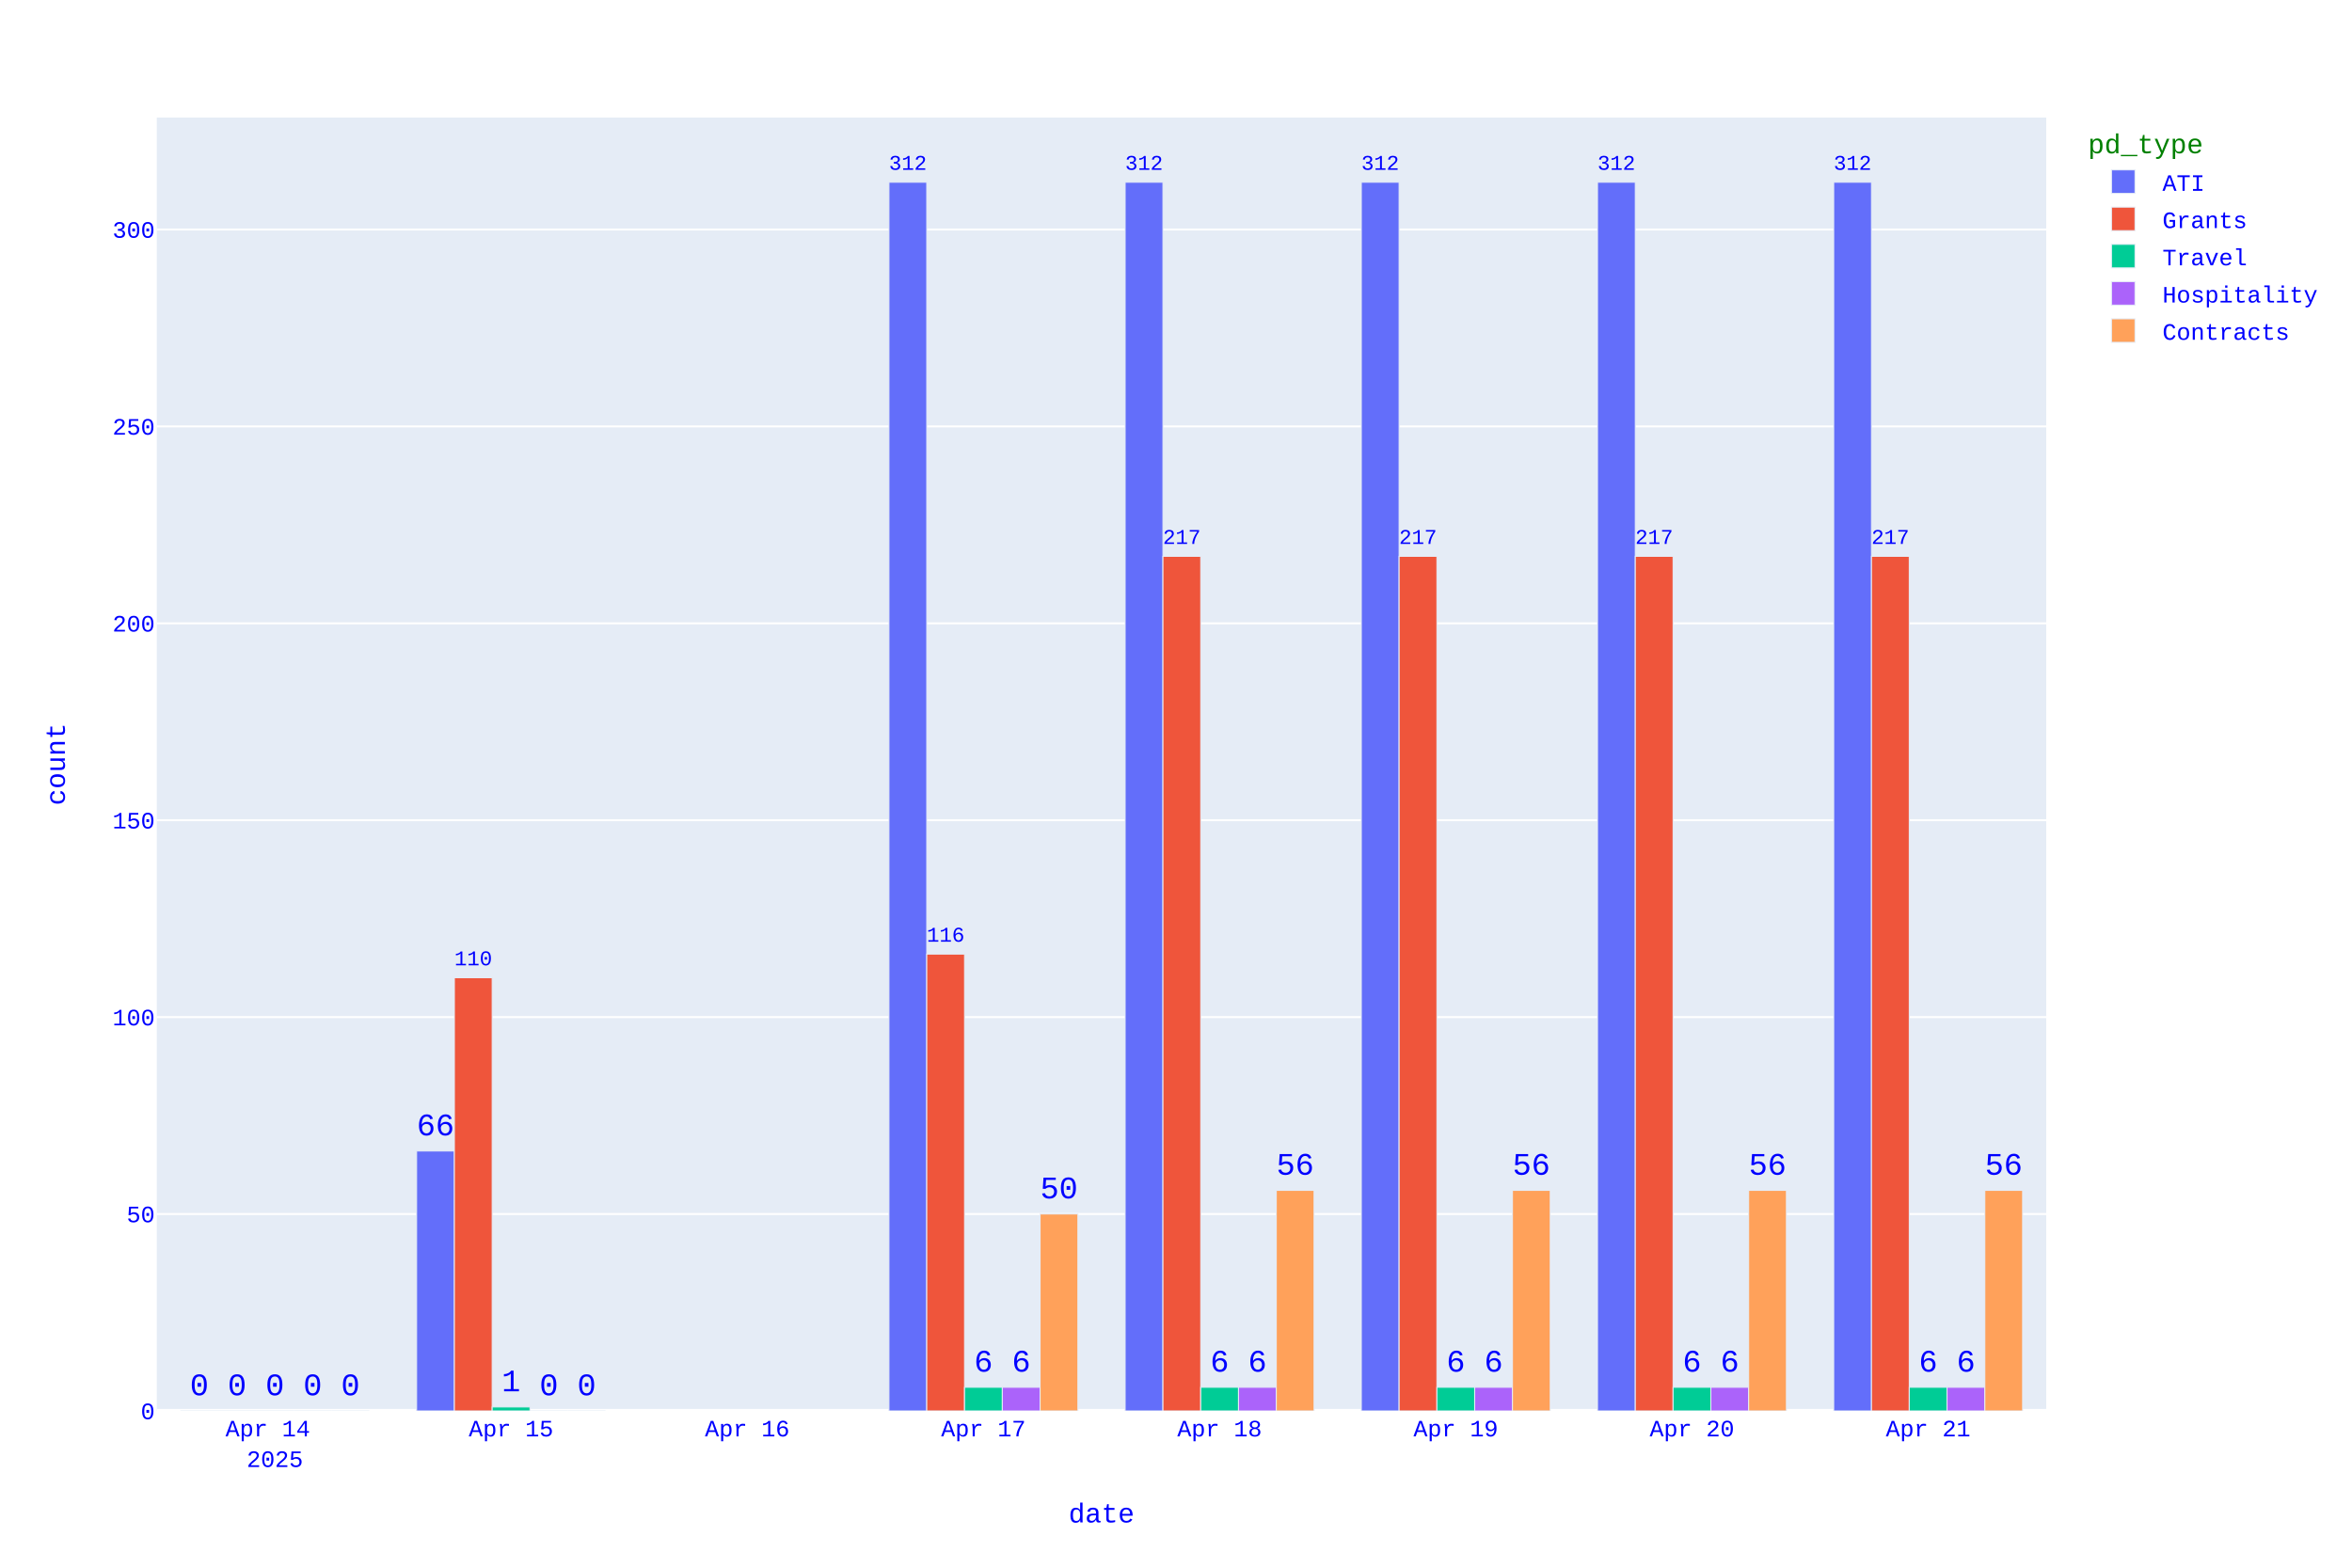
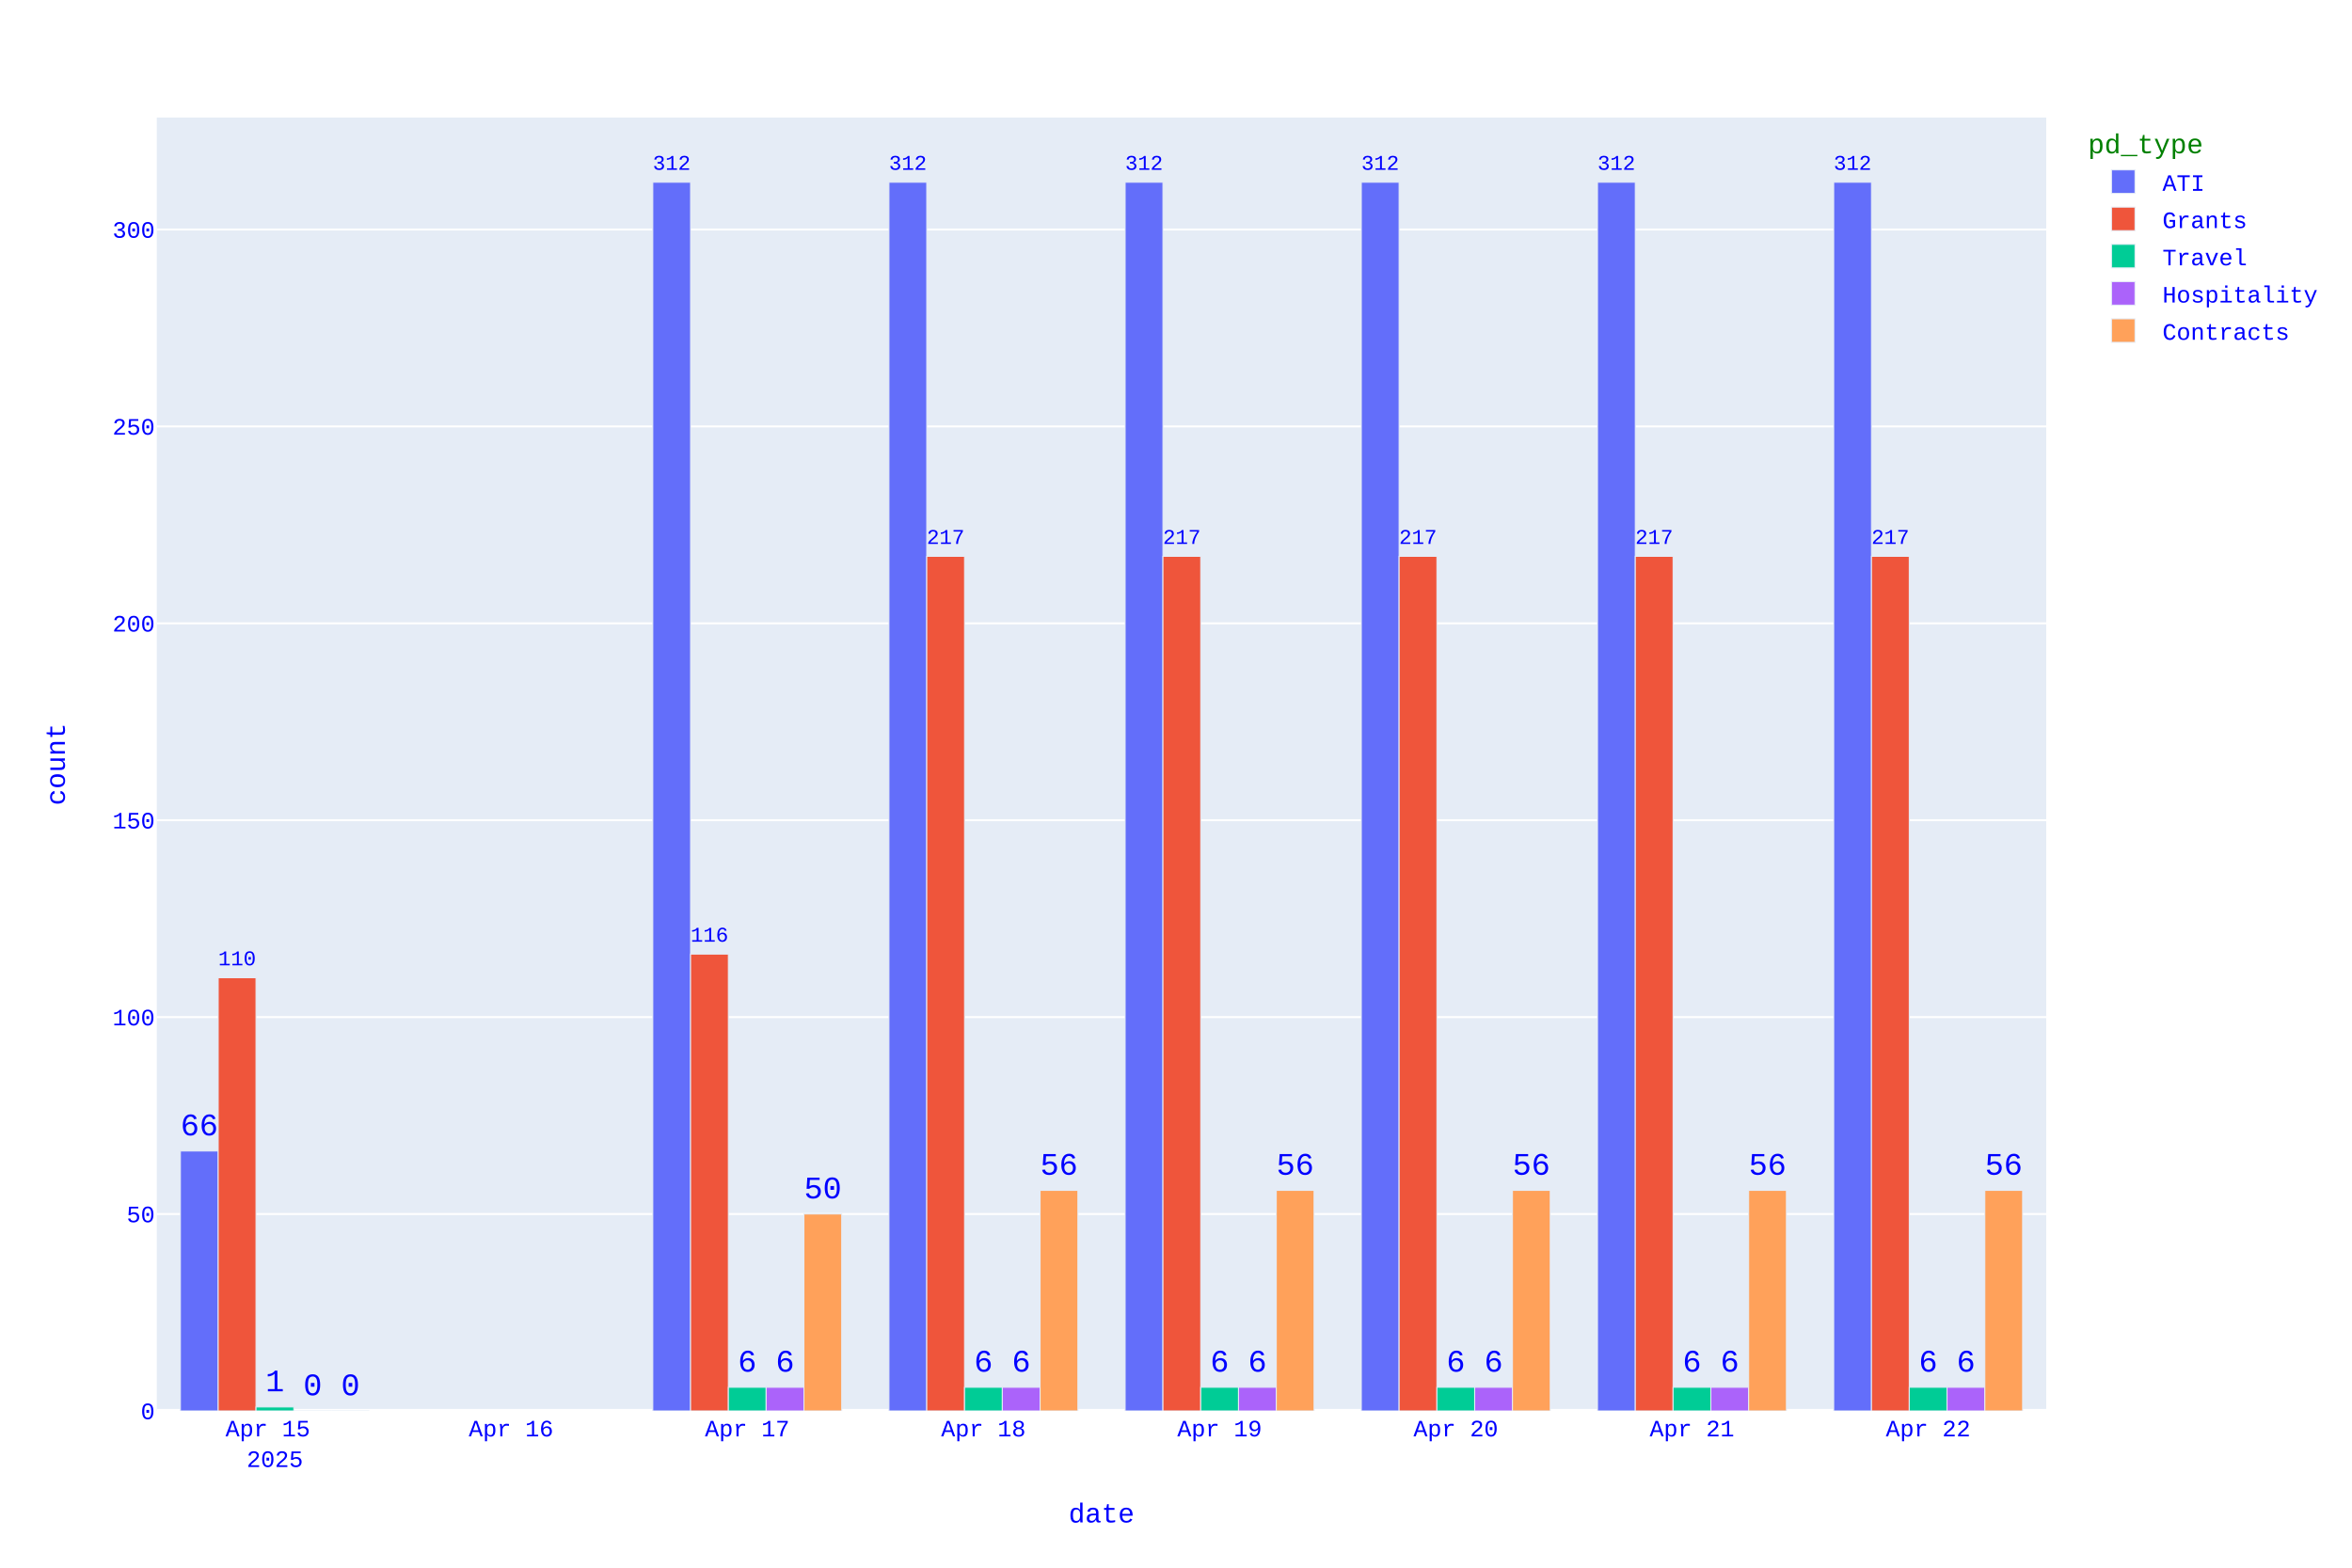
<svg xmlns="http://www.w3.org/2000/svg" class="main-svg" width="1200" height="800" style="" viewBox="0 0 1200 800">
  <rect x="0" y="0" width="1200" height="800" style="fill: rgb(255, 255, 255); fill-opacity: 1;" />
-   <defs id="defs-e6ce12">
+   <defs id="defs-eec636">
    <g class="clips">
-       <clipPath id="clipe6ce12xyplot" class="plotclip">
+       <clipPath id="clipeec636xyplot" class="plotclip">
        <rect width="964" height="660" />
      </clipPath>
-       <clipPath class="axesclip" id="clipe6ce12x">
+       <clipPath class="axesclip" id="clipeec636x">
        <rect x="80" y="0" width="964" height="800" />
      </clipPath>
-       <clipPath class="axesclip" id="clipe6ce12y">
+       <clipPath class="axesclip" id="clipeec636y">
        <rect x="0" y="60" width="1200" height="660" />
      </clipPath>
-       <clipPath class="axesclip" id="clipe6ce12xy">
+       <clipPath class="axesclip" id="clipeec636xy">
        <rect x="80" y="60" width="964" height="660" />
      </clipPath>
    </g>
    <g class="gradients" />
    <g class="patterns" />
  </defs>
  <g class="bglayer">
    <rect class="bg" x="80" y="60" width="964" height="660" style="fill: rgb(229, 236, 246); fill-opacity: 1; stroke-width: 0;" />
  </g>
  <g class="layer-below">
    <g class="imagelayer" />
    <g class="shapelayer" />
  </g>
  <g class="cartesianlayer">
    <g class="subplot xy">
      <g class="layer-subplot">
        <g class="shapelayer" />
        <g class="imagelayer" />
      </g>
      <g class="minor-gridlayer">
        <g class="x" />
        <g class="y" />
      </g>
      <g class="gridlayer">
        <g class="x" />
        <g class="y">
          <path class="ygrid crisp" transform="translate(0,619.52)" d="M80,0h964" style="stroke: rgb(255, 255, 255); stroke-opacity: 1; stroke-width: 1px;" />
          <path class="ygrid crisp" transform="translate(0,519.04)" d="M80,0h964" style="stroke: rgb(255, 255, 255); stroke-opacity: 1; stroke-width: 1px;" />
          <path class="ygrid crisp" transform="translate(0,418.56)" d="M80,0h964" style="stroke: rgb(255, 255, 255); stroke-opacity: 1; stroke-width: 1px;" />
          <path class="ygrid crisp" transform="translate(0,318.08)" d="M80,0h964" style="stroke: rgb(255, 255, 255); stroke-opacity: 1; stroke-width: 1px;" />
          <path class="ygrid crisp" transform="translate(0,217.6)" d="M80,0h964" style="stroke: rgb(255, 255, 255); stroke-opacity: 1; stroke-width: 1px;" />
          <path class="ygrid crisp" transform="translate(0,117.12)" d="M80,0h964" style="stroke: rgb(255, 255, 255); stroke-opacity: 1; stroke-width: 1px;" />
        </g>
      </g>
      <g class="zerolinelayer">
        <path class="yzl zl crisp" transform="translate(0,720)" d="M80,0h964" style="stroke: rgb(255, 255, 255); stroke-opacity: 1; stroke-width: 2px;" />
      </g>
      <path class="xlines-below" />
      <path class="ylines-below" />
      <g class="overlines-below" />
      <g class="xaxislayer-below" />
      <g class="yaxislayer-below" />
      <g class="overaxes-below" />
      <g class="plot" transform="translate(80,60)">
        <g class="barlayer mlayer">
          <g class="trace bars" style="opacity: 1;">
            <g class="points">
              <g class="point">
-                 <path d="M855.55,660V33H874.83V660Z" clip-path="url(#clipe6ce12xyplot)" style="vector-effect: none; opacity: 1; stroke-width: 0.5px; fill: rgb(99, 110, 250); fill-opacity: 1; stroke: rgb(229, 236, 246); stroke-opacity: 1;" />
+                 <path d="M855.55,660V33H874.83V660Z" clip-path="url(#clipeec636xyplot)" style="vector-effect: none; opacity: 1; stroke-width: 0.5px; fill: rgb(99, 110, 250); fill-opacity: 1; stroke: rgb(229, 236, 246); stroke-opacity: 1;" />
                <text class="bartext bartext-outside" text-anchor="middle" data-notex="1" x="0" y="0" style="font-family: 'Courier New'; font-size: 16px; fill: rgb(0, 0, 255); fill-opacity: 1; white-space: pre;" transform="translate(865.19,26.65423)scale(0.669154)">312</text>
              </g>
              <g class="point">
-                 <path d="M735.05,660V33H754.33V660Z" clip-path="url(#clipe6ce12xyplot)" style="vector-effect: none; opacity: 1; stroke-width: 0.5px; fill: rgb(99, 110, 250); fill-opacity: 1; stroke: rgb(229, 236, 246); stroke-opacity: 1;" />
+                 <path d="M735.05,660V33H754.33V660Z" clip-path="url(#clipeec636xyplot)" style="vector-effect: none; opacity: 1; stroke-width: 0.5px; fill: rgb(99, 110, 250); fill-opacity: 1; stroke: rgb(229, 236, 246); stroke-opacity: 1;" />
                <text class="bartext bartext-outside" text-anchor="middle" data-notex="1" x="0" y="0" style="font-family: 'Courier New'; font-size: 16px; fill: rgb(0, 0, 255); fill-opacity: 1; white-space: pre;" transform="translate(744.69,26.65423)scale(0.669154)">312</text>
              </g>
              <g class="point">
-                 <path d="M614.55,660V33H633.83V660Z" clip-path="url(#clipe6ce12xyplot)" style="vector-effect: none; opacity: 1; stroke-width: 0.5px; fill: rgb(99, 110, 250); fill-opacity: 1; stroke: rgb(229, 236, 246); stroke-opacity: 1;" />
+                 <path d="M614.55,660V33H633.83V660Z" clip-path="url(#clipeec636xyplot)" style="vector-effect: none; opacity: 1; stroke-width: 0.5px; fill: rgb(99, 110, 250); fill-opacity: 1; stroke: rgb(229, 236, 246); stroke-opacity: 1;" />
                <text class="bartext bartext-outside" text-anchor="middle" data-notex="1" x="0" y="0" style="font-family: 'Courier New'; font-size: 16px; fill: rgb(0, 0, 255); fill-opacity: 1; white-space: pre;" transform="translate(624.19,26.65423)scale(0.669154)">312</text>
              </g>
              <g class="point">
-                 <path d="M494.05,660V33H513.33V660Z" clip-path="url(#clipe6ce12xyplot)" style="vector-effect: none; opacity: 1; stroke-width: 0.5px; fill: rgb(99, 110, 250); fill-opacity: 1; stroke: rgb(229, 236, 246); stroke-opacity: 1;" />
+                 <path d="M494.05,660V33H513.33V660Z" clip-path="url(#clipeec636xyplot)" style="vector-effect: none; opacity: 1; stroke-width: 0.5px; fill: rgb(99, 110, 250); fill-opacity: 1; stroke: rgb(229, 236, 246); stroke-opacity: 1;" />
                <text class="bartext bartext-outside" text-anchor="middle" data-notex="1" x="0" y="0" style="font-family: 'Courier New'; font-size: 16px; fill: rgb(0, 0, 255); fill-opacity: 1; white-space: pre;" transform="translate(503.69,26.65423)scale(0.669154)">312</text>
              </g>
              <g class="point">
-                 <path d="M373.55,660V33H392.83V660Z" clip-path="url(#clipe6ce12xyplot)" style="vector-effect: none; opacity: 1; stroke-width: 0.5px; fill: rgb(99, 110, 250); fill-opacity: 1; stroke: rgb(229, 236, 246); stroke-opacity: 1;" />
+                 <path d="M373.55,660V33H392.83V660Z" clip-path="url(#clipeec636xyplot)" style="vector-effect: none; opacity: 1; stroke-width: 0.5px; fill: rgb(99, 110, 250); fill-opacity: 1; stroke: rgb(229, 236, 246); stroke-opacity: 1;" />
                <text class="bartext bartext-outside" text-anchor="middle" data-notex="1" x="0" y="0" style="font-family: 'Courier New'; font-size: 16px; fill: rgb(0, 0, 255); fill-opacity: 1; white-space: pre;" transform="translate(383.19,26.65423)scale(0.669154)">312</text>
              </g>
              <g class="point">
-                 <path d="M132.55,660V527.37H151.83V660Z" clip-path="url(#clipe6ce12xyplot)" style="vector-effect: none; opacity: 1; stroke-width: 0.5px; fill: rgb(99, 110, 250); fill-opacity: 1; stroke: rgb(229, 236, 246); stroke-opacity: 1;" />
-                 <text class="bartext bartext-outside" text-anchor="middle" data-notex="1" x="0" y="0" style="font-family: 'Courier New'; font-size: 16px; fill: rgb(0, 0, 255); fill-opacity: 1; white-space: pre;" transform="translate(142.19,519.37)">66</text>
-               </g>
-               <g class="point">
-                 <path d="M12.05,660V660H31.33V660Z" clip-path="url(#clipe6ce12xyplot)" style="vector-effect: none; opacity: 1; stroke-width: 0.5px; fill: rgb(99, 110, 250); fill-opacity: 1; stroke: rgb(229, 236, 246); stroke-opacity: 1;" />
-                 <text class="bartext bartext-outside" text-anchor="middle" data-notex="1" x="0" y="0" style="font-family: 'Courier New'; font-size: 16px; fill: rgb(0, 0, 255); fill-opacity: 1; white-space: pre;" transform="translate(21.69,652)">0</text>
-               </g>
-             </g>
-           </g>
-           <g class="trace bars" style="opacity: 1;">
-             <g class="points">
-               <g class="point">
-                 <path d="M874.83,660V223.91H894.11V660Z" clip-path="url(#clipe6ce12xyplot)" style="vector-effect: none; opacity: 1; stroke-width: 0.5px; fill: rgb(239, 85, 59); fill-opacity: 1; stroke: rgb(229, 236, 246); stroke-opacity: 1;" />
+                 <path d="M253.05,660V33H272.33V660Z" clip-path="url(#clipeec636xyplot)" style="vector-effect: none; opacity: 1; stroke-width: 0.5px; fill: rgb(99, 110, 250); fill-opacity: 1; stroke: rgb(229, 236, 246); stroke-opacity: 1;" />
+                 <text class="bartext bartext-outside" text-anchor="middle" data-notex="1" x="0" y="0" style="font-family: 'Courier New'; font-size: 16px; fill: rgb(0, 0, 255); fill-opacity: 1; white-space: pre;" transform="translate(262.69,26.65423)scale(0.669154)">312</text>
+               </g>
+               <g class="point">
+                 <path d="M12.05,660V527.37H31.33V660Z" clip-path="url(#clipeec636xyplot)" style="vector-effect: none; opacity: 1; stroke-width: 0.5px; fill: rgb(99, 110, 250); fill-opacity: 1; stroke: rgb(229, 236, 246); stroke-opacity: 1;" />
+                 <text class="bartext bartext-outside" text-anchor="middle" data-notex="1" x="0" y="0" style="font-family: 'Courier New'; font-size: 16px; fill: rgb(0, 0, 255); fill-opacity: 1; white-space: pre;" transform="translate(21.69,519.37)">66</text>
+               </g>
+             </g>
+           </g>
+           <g class="trace bars" style="opacity: 1;">
+             <g class="points">
+               <g class="point">
+                 <path d="M874.83,660V223.91H894.11V660Z" clip-path="url(#clipeec636xyplot)" style="vector-effect: none; opacity: 1; stroke-width: 0.5px; fill: rgb(239, 85, 59); fill-opacity: 1; stroke: rgb(229, 236, 246); stroke-opacity: 1;" />
                <text class="bartext bartext-outside" text-anchor="middle" data-notex="1" x="0" y="0" style="font-family: 'Courier New'; font-size: 16px; fill: rgb(0, 0, 255); fill-opacity: 1; white-space: pre;" transform="translate(884.47,217.5642)scale(0.669154)">217</text>
              </g>
              <g class="point">
-                 <path d="M754.33,660V223.91H773.61V660Z" clip-path="url(#clipe6ce12xyplot)" style="vector-effect: none; opacity: 1; stroke-width: 0.5px; fill: rgb(239, 85, 59); fill-opacity: 1; stroke: rgb(229, 236, 246); stroke-opacity: 1;" />
+                 <path d="M754.33,660V223.91H773.61V660Z" clip-path="url(#clipeec636xyplot)" style="vector-effect: none; opacity: 1; stroke-width: 0.5px; fill: rgb(239, 85, 59); fill-opacity: 1; stroke: rgb(229, 236, 246); stroke-opacity: 1;" />
                <text class="bartext bartext-outside" text-anchor="middle" data-notex="1" x="0" y="0" style="font-family: 'Courier New'; font-size: 16px; fill: rgb(0, 0, 255); fill-opacity: 1; white-space: pre;" transform="translate(763.97,217.5642)scale(0.669154)">217</text>
              </g>
              <g class="point">
-                 <path d="M633.83,660V223.91H653.11V660Z" clip-path="url(#clipe6ce12xyplot)" style="vector-effect: none; opacity: 1; stroke-width: 0.5px; fill: rgb(239, 85, 59); fill-opacity: 1; stroke: rgb(229, 236, 246); stroke-opacity: 1;" />
+                 <path d="M633.83,660V223.91H653.11V660Z" clip-path="url(#clipeec636xyplot)" style="vector-effect: none; opacity: 1; stroke-width: 0.5px; fill: rgb(239, 85, 59); fill-opacity: 1; stroke: rgb(229, 236, 246); stroke-opacity: 1;" />
                <text class="bartext bartext-outside" text-anchor="middle" data-notex="1" x="0" y="0" style="font-family: 'Courier New'; font-size: 16px; fill: rgb(0, 0, 255); fill-opacity: 1; white-space: pre;" transform="translate(643.47,217.5642)scale(0.669154)">217</text>
              </g>
              <g class="point">
-                 <path d="M513.33,660V223.91H532.61V660Z" clip-path="url(#clipe6ce12xyplot)" style="vector-effect: none; opacity: 1; stroke-width: 0.5px; fill: rgb(239, 85, 59); fill-opacity: 1; stroke: rgb(229, 236, 246); stroke-opacity: 1;" />
+                 <path d="M513.33,660V223.91H532.61V660Z" clip-path="url(#clipeec636xyplot)" style="vector-effect: none; opacity: 1; stroke-width: 0.5px; fill: rgb(239, 85, 59); fill-opacity: 1; stroke: rgb(229, 236, 246); stroke-opacity: 1;" />
                <text class="bartext bartext-outside" text-anchor="middle" data-notex="1" x="0" y="0" style="font-family: 'Courier New'; font-size: 16px; fill: rgb(0, 0, 255); fill-opacity: 1; white-space: pre;" transform="translate(522.97,217.5642)scale(0.669154)">217</text>
              </g>
              <g class="point">
-                 <path d="M392.83,660V426.88H412.11V660Z" clip-path="url(#clipe6ce12xyplot)" style="vector-effect: none; opacity: 1; stroke-width: 0.5px; fill: rgb(239, 85, 59); fill-opacity: 1; stroke: rgb(229, 236, 246); stroke-opacity: 1;" />
-                 <text class="bartext bartext-outside" text-anchor="middle" data-notex="1" x="0" y="0" style="font-family: 'Courier New'; font-size: 16px; fill: rgb(0, 0, 255); fill-opacity: 1; white-space: pre;" transform="translate(402.47,420.5342)scale(0.669154)">116</text>
-               </g>
-               <g class="point">
-                 <path d="M151.83,660V438.94H171.11V660Z" clip-path="url(#clipe6ce12xyplot)" style="vector-effect: none; opacity: 1; stroke-width: 0.5px; fill: rgb(239, 85, 59); fill-opacity: 1; stroke: rgb(229, 236, 246); stroke-opacity: 1;" />
-                 <text class="bartext bartext-outside" text-anchor="middle" data-notex="1" x="0" y="0" style="font-family: 'Courier New'; font-size: 16px; fill: rgb(0, 0, 255); fill-opacity: 1; white-space: pre;" transform="translate(161.47,432.5942)scale(0.669154)">110</text>
-               </g>
-               <g class="point">
-                 <path d="M31.33,660V660H50.61V660Z" clip-path="url(#clipe6ce12xyplot)" style="vector-effect: none; opacity: 1; stroke-width: 0.5px; fill: rgb(239, 85, 59); fill-opacity: 1; stroke: rgb(229, 236, 246); stroke-opacity: 1;" />
-                 <text class="bartext bartext-outside" text-anchor="middle" data-notex="1" x="0" y="0" style="font-family: 'Courier New'; font-size: 16px; fill: rgb(0, 0, 255); fill-opacity: 1; white-space: pre;" transform="translate(40.97,652)">0</text>
-               </g>
-             </g>
-           </g>
-           <g class="trace bars" style="opacity: 1;">
-             <g class="points">
-               <g class="point">
-                 <path d="M894.11,660V647.94H913.39V660Z" clip-path="url(#clipe6ce12xyplot)" style="vector-effect: none; opacity: 1; stroke-width: 0.5px; fill: rgb(0, 204, 150); fill-opacity: 1; stroke: rgb(229, 236, 246); stroke-opacity: 1;" />
+                 <path d="M392.83,660V223.91H412.11V660Z" clip-path="url(#clipeec636xyplot)" style="vector-effect: none; opacity: 1; stroke-width: 0.5px; fill: rgb(239, 85, 59); fill-opacity: 1; stroke: rgb(229, 236, 246); stroke-opacity: 1;" />
+                 <text class="bartext bartext-outside" text-anchor="middle" data-notex="1" x="0" y="0" style="font-family: 'Courier New'; font-size: 16px; fill: rgb(0, 0, 255); fill-opacity: 1; white-space: pre;" transform="translate(402.47,217.5642)scale(0.669154)">217</text>
+               </g>
+               <g class="point">
+                 <path d="M272.33,660V426.88H291.61V660Z" clip-path="url(#clipeec636xyplot)" style="vector-effect: none; opacity: 1; stroke-width: 0.5px; fill: rgb(239, 85, 59); fill-opacity: 1; stroke: rgb(229, 236, 246); stroke-opacity: 1;" />
+                 <text class="bartext bartext-outside" text-anchor="middle" data-notex="1" x="0" y="0" style="font-family: 'Courier New'; font-size: 16px; fill: rgb(0, 0, 255); fill-opacity: 1; white-space: pre;" transform="translate(281.97,420.5342)scale(0.669154)">116</text>
+               </g>
+               <g class="point">
+                 <path d="M31.33,660V438.94H50.61V660Z" clip-path="url(#clipeec636xyplot)" style="vector-effect: none; opacity: 1; stroke-width: 0.5px; fill: rgb(239, 85, 59); fill-opacity: 1; stroke: rgb(229, 236, 246); stroke-opacity: 1;" />
+                 <text class="bartext bartext-outside" text-anchor="middle" data-notex="1" x="0" y="0" style="font-family: 'Courier New'; font-size: 16px; fill: rgb(0, 0, 255); fill-opacity: 1; white-space: pre;" transform="translate(40.97,432.5942)scale(0.669154)">110</text>
+               </g>
+             </g>
+           </g>
+           <g class="trace bars" style="opacity: 1;">
+             <g class="points">
+               <g class="point">
+                 <path d="M894.11,660V647.94H913.39V660Z" clip-path="url(#clipeec636xyplot)" style="vector-effect: none; opacity: 1; stroke-width: 0.5px; fill: rgb(0, 204, 150); fill-opacity: 1; stroke: rgb(229, 236, 246); stroke-opacity: 1;" />
                <text class="bartext bartext-outside" text-anchor="middle" data-notex="1" x="0" y="0" style="font-family: 'Courier New'; font-size: 16px; fill: rgb(0, 0, 255); fill-opacity: 1; white-space: pre;" transform="translate(903.75,639.94)">6</text>
              </g>
              <g class="point">
-                 <path d="M773.61,660V647.94H792.89V660Z" clip-path="url(#clipe6ce12xyplot)" style="vector-effect: none; opacity: 1; stroke-width: 0.5px; fill: rgb(0, 204, 150); fill-opacity: 1; stroke: rgb(229, 236, 246); stroke-opacity: 1;" />
+                 <path d="M773.61,660V647.94H792.89V660Z" clip-path="url(#clipeec636xyplot)" style="vector-effect: none; opacity: 1; stroke-width: 0.5px; fill: rgb(0, 204, 150); fill-opacity: 1; stroke: rgb(229, 236, 246); stroke-opacity: 1;" />
                <text class="bartext bartext-outside" text-anchor="middle" data-notex="1" x="0" y="0" style="font-family: 'Courier New'; font-size: 16px; fill: rgb(0, 0, 255); fill-opacity: 1; white-space: pre;" transform="translate(783.25,639.94)">6</text>
              </g>
              <g class="point">
-                 <path d="M653.11,660V647.94H672.39V660Z" clip-path="url(#clipe6ce12xyplot)" style="vector-effect: none; opacity: 1; stroke-width: 0.5px; fill: rgb(0, 204, 150); fill-opacity: 1; stroke: rgb(229, 236, 246); stroke-opacity: 1;" />
+                 <path d="M653.11,660V647.94H672.39V660Z" clip-path="url(#clipeec636xyplot)" style="vector-effect: none; opacity: 1; stroke-width: 0.5px; fill: rgb(0, 204, 150); fill-opacity: 1; stroke: rgb(229, 236, 246); stroke-opacity: 1;" />
                <text class="bartext bartext-outside" text-anchor="middle" data-notex="1" x="0" y="0" style="font-family: 'Courier New'; font-size: 16px; fill: rgb(0, 0, 255); fill-opacity: 1; white-space: pre;" transform="translate(662.75,639.94)">6</text>
              </g>
              <g class="point">
-                 <path d="M532.61,660V647.94H551.89V660Z" clip-path="url(#clipe6ce12xyplot)" style="vector-effect: none; opacity: 1; stroke-width: 0.5px; fill: rgb(0, 204, 150); fill-opacity: 1; stroke: rgb(229, 236, 246); stroke-opacity: 1;" />
+                 <path d="M532.61,660V647.94H551.89V660Z" clip-path="url(#clipeec636xyplot)" style="vector-effect: none; opacity: 1; stroke-width: 0.5px; fill: rgb(0, 204, 150); fill-opacity: 1; stroke: rgb(229, 236, 246); stroke-opacity: 1;" />
                <text class="bartext bartext-outside" text-anchor="middle" data-notex="1" x="0" y="0" style="font-family: 'Courier New'; font-size: 16px; fill: rgb(0, 0, 255); fill-opacity: 1; white-space: pre;" transform="translate(542.25,639.94)">6</text>
              </g>
              <g class="point">
-                 <path d="M412.11,660V647.94H431.39V660Z" clip-path="url(#clipe6ce12xyplot)" style="vector-effect: none; opacity: 1; stroke-width: 0.5px; fill: rgb(0, 204, 150); fill-opacity: 1; stroke: rgb(229, 236, 246); stroke-opacity: 1;" />
+                 <path d="M412.11,660V647.94H431.39V660Z" clip-path="url(#clipeec636xyplot)" style="vector-effect: none; opacity: 1; stroke-width: 0.5px; fill: rgb(0, 204, 150); fill-opacity: 1; stroke: rgb(229, 236, 246); stroke-opacity: 1;" />
                <text class="bartext bartext-outside" text-anchor="middle" data-notex="1" x="0" y="0" style="font-family: 'Courier New'; font-size: 16px; fill: rgb(0, 0, 255); fill-opacity: 1; white-space: pre;" transform="translate(421.75,639.94)">6</text>
              </g>
              <g class="point">
-                 <path d="M171.11,660V657.99H190.39V660Z" clip-path="url(#clipe6ce12xyplot)" style="vector-effect: none; opacity: 1; stroke-width: 0.5px; fill: rgb(0, 204, 150); fill-opacity: 1; stroke: rgb(229, 236, 246); stroke-opacity: 1;" />
-                 <text class="bartext bartext-outside" text-anchor="middle" data-notex="1" x="0" y="0" style="font-family: 'Courier New'; font-size: 16px; fill: rgb(0, 0, 255); fill-opacity: 1; white-space: pre;" transform="translate(180.75,649.99)">1</text>
-               </g>
-               <g class="point">
-                 <path d="M50.61,660V660H69.89V660Z" clip-path="url(#clipe6ce12xyplot)" style="vector-effect: none; opacity: 1; stroke-width: 0.5px; fill: rgb(0, 204, 150); fill-opacity: 1; stroke: rgb(229, 236, 246); stroke-opacity: 1;" />
-                 <text class="bartext bartext-outside" text-anchor="middle" data-notex="1" x="0" y="0" style="font-family: 'Courier New'; font-size: 16px; fill: rgb(0, 0, 255); fill-opacity: 1; white-space: pre;" transform="translate(60.25,652)">0</text>
-               </g>
-             </g>
-           </g>
-           <g class="trace bars" style="opacity: 1;">
-             <g class="points">
-               <g class="point">
-                 <path d="M913.39,660V647.94H932.67V660Z" clip-path="url(#clipe6ce12xyplot)" style="vector-effect: none; opacity: 1; stroke-width: 0.5px; fill: rgb(171, 99, 250); fill-opacity: 1; stroke: rgb(229, 236, 246); stroke-opacity: 1;" />
+                 <path d="M291.61,660V647.94H310.89V660Z" clip-path="url(#clipeec636xyplot)" style="vector-effect: none; opacity: 1; stroke-width: 0.5px; fill: rgb(0, 204, 150); fill-opacity: 1; stroke: rgb(229, 236, 246); stroke-opacity: 1;" />
+                 <text class="bartext bartext-outside" text-anchor="middle" data-notex="1" x="0" y="0" style="font-family: 'Courier New'; font-size: 16px; fill: rgb(0, 0, 255); fill-opacity: 1; white-space: pre;" transform="translate(301.25,639.94)">6</text>
+               </g>
+               <g class="point">
+                 <path d="M50.61,660V657.99H69.89V660Z" clip-path="url(#clipeec636xyplot)" style="vector-effect: none; opacity: 1; stroke-width: 0.5px; fill: rgb(0, 204, 150); fill-opacity: 1; stroke: rgb(229, 236, 246); stroke-opacity: 1;" />
+                 <text class="bartext bartext-outside" text-anchor="middle" data-notex="1" x="0" y="0" style="font-family: 'Courier New'; font-size: 16px; fill: rgb(0, 0, 255); fill-opacity: 1; white-space: pre;" transform="translate(60.25,649.99)">1</text>
+               </g>
+             </g>
+           </g>
+           <g class="trace bars" style="opacity: 1;">
+             <g class="points">
+               <g class="point">
+                 <path d="M913.39,660V647.94H932.67V660Z" clip-path="url(#clipeec636xyplot)" style="vector-effect: none; opacity: 1; stroke-width: 0.5px; fill: rgb(171, 99, 250); fill-opacity: 1; stroke: rgb(229, 236, 246); stroke-opacity: 1;" />
                <text class="bartext bartext-outside" text-anchor="middle" data-notex="1" x="0" y="0" style="font-family: 'Courier New'; font-size: 16px; fill: rgb(0, 0, 255); fill-opacity: 1; white-space: pre;" transform="translate(923.03,639.94)">6</text>
              </g>
              <g class="point">
-                 <path d="M792.89,660V647.94H812.17V660Z" clip-path="url(#clipe6ce12xyplot)" style="vector-effect: none; opacity: 1; stroke-width: 0.5px; fill: rgb(171, 99, 250); fill-opacity: 1; stroke: rgb(229, 236, 246); stroke-opacity: 1;" />
+                 <path d="M792.89,660V647.94H812.17V660Z" clip-path="url(#clipeec636xyplot)" style="vector-effect: none; opacity: 1; stroke-width: 0.5px; fill: rgb(171, 99, 250); fill-opacity: 1; stroke: rgb(229, 236, 246); stroke-opacity: 1;" />
                <text class="bartext bartext-outside" text-anchor="middle" data-notex="1" x="0" y="0" style="font-family: 'Courier New'; font-size: 16px; fill: rgb(0, 0, 255); fill-opacity: 1; white-space: pre;" transform="translate(802.53,639.94)">6</text>
              </g>
              <g class="point">
-                 <path d="M672.39,660V647.94H691.67V660Z" clip-path="url(#clipe6ce12xyplot)" style="vector-effect: none; opacity: 1; stroke-width: 0.5px; fill: rgb(171, 99, 250); fill-opacity: 1; stroke: rgb(229, 236, 246); stroke-opacity: 1;" />
+                 <path d="M672.39,660V647.94H691.67V660Z" clip-path="url(#clipeec636xyplot)" style="vector-effect: none; opacity: 1; stroke-width: 0.5px; fill: rgb(171, 99, 250); fill-opacity: 1; stroke: rgb(229, 236, 246); stroke-opacity: 1;" />
                <text class="bartext bartext-outside" text-anchor="middle" data-notex="1" x="0" y="0" style="font-family: 'Courier New'; font-size: 16px; fill: rgb(0, 0, 255); fill-opacity: 1; white-space: pre;" transform="translate(682.03,639.94)">6</text>
              </g>
              <g class="point">
-                 <path d="M551.89,660V647.94H571.17V660Z" clip-path="url(#clipe6ce12xyplot)" style="vector-effect: none; opacity: 1; stroke-width: 0.5px; fill: rgb(171, 99, 250); fill-opacity: 1; stroke: rgb(229, 236, 246); stroke-opacity: 1;" />
+                 <path d="M551.89,660V647.94H571.17V660Z" clip-path="url(#clipeec636xyplot)" style="vector-effect: none; opacity: 1; stroke-width: 0.5px; fill: rgb(171, 99, 250); fill-opacity: 1; stroke: rgb(229, 236, 246); stroke-opacity: 1;" />
                <text class="bartext bartext-outside" text-anchor="middle" data-notex="1" x="0" y="0" style="font-family: 'Courier New'; font-size: 16px; fill: rgb(0, 0, 255); fill-opacity: 1; white-space: pre;" transform="translate(561.53,639.94)">6</text>
              </g>
              <g class="point">
-                 <path d="M431.39,660V647.94H450.67V660Z" clip-path="url(#clipe6ce12xyplot)" style="vector-effect: none; opacity: 1; stroke-width: 0.5px; fill: rgb(171, 99, 250); fill-opacity: 1; stroke: rgb(229, 236, 246); stroke-opacity: 1;" />
+                 <path d="M431.39,660V647.94H450.67V660Z" clip-path="url(#clipeec636xyplot)" style="vector-effect: none; opacity: 1; stroke-width: 0.5px; fill: rgb(171, 99, 250); fill-opacity: 1; stroke: rgb(229, 236, 246); stroke-opacity: 1;" />
                <text class="bartext bartext-outside" text-anchor="middle" data-notex="1" x="0" y="0" style="font-family: 'Courier New'; font-size: 16px; fill: rgb(0, 0, 255); fill-opacity: 1; white-space: pre;" transform="translate(441.03,639.94)">6</text>
              </g>
              <g class="point">
-                 <path d="M190.39,660V660H209.67V660Z" clip-path="url(#clipe6ce12xyplot)" style="vector-effect: none; opacity: 1; stroke-width: 0.5px; fill: rgb(171, 99, 250); fill-opacity: 1; stroke: rgb(229, 236, 246); stroke-opacity: 1;" />
-                 <text class="bartext bartext-outside" text-anchor="middle" data-notex="1" x="0" y="0" style="font-family: 'Courier New'; font-size: 16px; fill: rgb(0, 0, 255); fill-opacity: 1; white-space: pre;" transform="translate(200.03,652)">0</text>
-               </g>
-               <g class="point">
-                 <path d="M69.89,660V660H89.17V660Z" clip-path="url(#clipe6ce12xyplot)" style="vector-effect: none; opacity: 1; stroke-width: 0.5px; fill: rgb(171, 99, 250); fill-opacity: 1; stroke: rgb(229, 236, 246); stroke-opacity: 1;" />
+                 <path d="M310.89,660V647.94H330.17V660Z" clip-path="url(#clipeec636xyplot)" style="vector-effect: none; opacity: 1; stroke-width: 0.5px; fill: rgb(171, 99, 250); fill-opacity: 1; stroke: rgb(229, 236, 246); stroke-opacity: 1;" />
+                 <text class="bartext bartext-outside" text-anchor="middle" data-notex="1" x="0" y="0" style="font-family: 'Courier New'; font-size: 16px; fill: rgb(0, 0, 255); fill-opacity: 1; white-space: pre;" transform="translate(320.53,639.94)">6</text>
+               </g>
+               <g class="point">
+                 <path d="M69.89,660V660H89.17V660Z" clip-path="url(#clipeec636xyplot)" style="vector-effect: none; opacity: 1; stroke-width: 0.5px; fill: rgb(171, 99, 250); fill-opacity: 1; stroke: rgb(229, 236, 246); stroke-opacity: 1;" />
                <text class="bartext bartext-outside" text-anchor="middle" data-notex="1" x="0" y="0" style="font-family: 'Courier New'; font-size: 16px; fill: rgb(0, 0, 255); fill-opacity: 1; white-space: pre;" transform="translate(79.53,652)">0</text>
              </g>
            </g>
          </g>
          <g class="trace bars" style="opacity: 1;">
            <g class="points">
              <g class="point">
-                 <path d="M932.67,660V547.46H951.95V660Z" clip-path="url(#clipe6ce12xyplot)" style="vector-effect: none; opacity: 1; stroke-width: 0.5px; fill: rgb(255, 161, 90); fill-opacity: 1; stroke: rgb(229, 236, 246); stroke-opacity: 1;" />
+                 <path d="M932.67,660V547.46H951.95V660Z" clip-path="url(#clipeec636xyplot)" style="vector-effect: none; opacity: 1; stroke-width: 0.5px; fill: rgb(255, 161, 90); fill-opacity: 1; stroke: rgb(229, 236, 246); stroke-opacity: 1;" />
                <text class="bartext bartext-outside" text-anchor="middle" data-notex="1" x="0" y="0" style="font-family: 'Courier New'; font-size: 16px; fill: rgb(0, 0, 255); fill-opacity: 1; white-space: pre;" transform="translate(942.31,539.46)">56</text>
              </g>
              <g class="point">
-                 <path d="M812.17,660V547.46H831.45V660Z" clip-path="url(#clipe6ce12xyplot)" style="vector-effect: none; opacity: 1; stroke-width: 0.5px; fill: rgb(255, 161, 90); fill-opacity: 1; stroke: rgb(229, 236, 246); stroke-opacity: 1;" />
+                 <path d="M812.17,660V547.46H831.45V660Z" clip-path="url(#clipeec636xyplot)" style="vector-effect: none; opacity: 1; stroke-width: 0.5px; fill: rgb(255, 161, 90); fill-opacity: 1; stroke: rgb(229, 236, 246); stroke-opacity: 1;" />
                <text class="bartext bartext-outside" text-anchor="middle" data-notex="1" x="0" y="0" style="font-family: 'Courier New'; font-size: 16px; fill: rgb(0, 0, 255); fill-opacity: 1; white-space: pre;" transform="translate(821.81,539.46)">56</text>
              </g>
              <g class="point">
-                 <path d="M691.67,660V547.46H710.95V660Z" clip-path="url(#clipe6ce12xyplot)" style="vector-effect: none; opacity: 1; stroke-width: 0.5px; fill: rgb(255, 161, 90); fill-opacity: 1; stroke: rgb(229, 236, 246); stroke-opacity: 1;" />
+                 <path d="M691.67,660V547.46H710.95V660Z" clip-path="url(#clipeec636xyplot)" style="vector-effect: none; opacity: 1; stroke-width: 0.5px; fill: rgb(255, 161, 90); fill-opacity: 1; stroke: rgb(229, 236, 246); stroke-opacity: 1;" />
                <text class="bartext bartext-outside" text-anchor="middle" data-notex="1" x="0" y="0" style="font-family: 'Courier New'; font-size: 16px; fill: rgb(0, 0, 255); fill-opacity: 1; white-space: pre;" transform="translate(701.31,539.46)">56</text>
              </g>
              <g class="point">
-                 <path d="M571.17,660V547.46H590.45V660Z" clip-path="url(#clipe6ce12xyplot)" style="vector-effect: none; opacity: 1; stroke-width: 0.5px; fill: rgb(255, 161, 90); fill-opacity: 1; stroke: rgb(229, 236, 246); stroke-opacity: 1;" />
+                 <path d="M571.17,660V547.46H590.45V660Z" clip-path="url(#clipeec636xyplot)" style="vector-effect: none; opacity: 1; stroke-width: 0.5px; fill: rgb(255, 161, 90); fill-opacity: 1; stroke: rgb(229, 236, 246); stroke-opacity: 1;" />
                <text class="bartext bartext-outside" text-anchor="middle" data-notex="1" x="0" y="0" style="font-family: 'Courier New'; font-size: 16px; fill: rgb(0, 0, 255); fill-opacity: 1; white-space: pre;" transform="translate(580.81,539.46)">56</text>
              </g>
              <g class="point">
-                 <path d="M450.67,660V559.52H469.95V660Z" clip-path="url(#clipe6ce12xyplot)" style="vector-effect: none; opacity: 1; stroke-width: 0.5px; fill: rgb(255, 161, 90); fill-opacity: 1; stroke: rgb(229, 236, 246); stroke-opacity: 1;" />
-                 <text class="bartext bartext-outside" text-anchor="middle" data-notex="1" x="0" y="0" style="font-family: 'Courier New'; font-size: 16px; fill: rgb(0, 0, 255); fill-opacity: 1; white-space: pre;" transform="translate(460.31,551.52)">50</text>
-               </g>
-               <g class="point">
-                 <path d="M209.67,660V660H228.95V660Z" clip-path="url(#clipe6ce12xyplot)" style="vector-effect: none; opacity: 1; stroke-width: 0.5px; fill: rgb(255, 161, 90); fill-opacity: 1; stroke: rgb(229, 236, 246); stroke-opacity: 1;" />
-                 <text class="bartext bartext-outside" text-anchor="middle" data-notex="1" x="0" y="0" style="font-family: 'Courier New'; font-size: 16px; fill: rgb(0, 0, 255); fill-opacity: 1; white-space: pre;" transform="translate(219.31,652)">0</text>
-               </g>
-               <g class="point">
-                 <path d="M89.17,660V660H108.45V660Z" clip-path="url(#clipe6ce12xyplot)" style="vector-effect: none; opacity: 1; stroke-width: 0.5px; fill: rgb(255, 161, 90); fill-opacity: 1; stroke: rgb(229, 236, 246); stroke-opacity: 1;" />
+                 <path d="M450.67,660V547.46H469.95V660Z" clip-path="url(#clipeec636xyplot)" style="vector-effect: none; opacity: 1; stroke-width: 0.5px; fill: rgb(255, 161, 90); fill-opacity: 1; stroke: rgb(229, 236, 246); stroke-opacity: 1;" />
+                 <text class="bartext bartext-outside" text-anchor="middle" data-notex="1" x="0" y="0" style="font-family: 'Courier New'; font-size: 16px; fill: rgb(0, 0, 255); fill-opacity: 1; white-space: pre;" transform="translate(460.31,539.46)">56</text>
+               </g>
+               <g class="point">
+                 <path d="M330.17,660V559.52H349.45V660Z" clip-path="url(#clipeec636xyplot)" style="vector-effect: none; opacity: 1; stroke-width: 0.5px; fill: rgb(255, 161, 90); fill-opacity: 1; stroke: rgb(229, 236, 246); stroke-opacity: 1;" />
+                 <text class="bartext bartext-outside" text-anchor="middle" data-notex="1" x="0" y="0" style="font-family: 'Courier New'; font-size: 16px; fill: rgb(0, 0, 255); fill-opacity: 1; white-space: pre;" transform="translate(339.81,551.52)">50</text>
+               </g>
+               <g class="point">
+                 <path d="M89.17,660V660H108.45V660Z" clip-path="url(#clipeec636xyplot)" style="vector-effect: none; opacity: 1; stroke-width: 0.5px; fill: rgb(255, 161, 90); fill-opacity: 1; stroke: rgb(229, 236, 246); stroke-opacity: 1;" />
                <text class="bartext bartext-outside" text-anchor="middle" data-notex="1" x="0" y="0" style="font-family: 'Courier New'; font-size: 16px; fill: rgb(0, 0, 255); fill-opacity: 1; white-space: pre;" transform="translate(98.81,652)">0</text>
              </g>
            </g>
          </g>
        </g>
      </g>
      <g class="overplot" />
      <path class="xlines-above crisp" d="M0,0" style="fill: none;" />
      <path class="ylines-above crisp" d="M0,0" style="fill: none;" />
      <g class="overlines-above" />
      <g class="xaxislayer-above">
        <g class="xtick">
          <text text-anchor="middle" x="0" y="733" transform="translate(140.25,0)" style="font-family: 'Courier New'; font-size: 12px; fill: rgb(0, 0, 255); fill-opacity: 1; white-space: pre; opacity: 1;">
-             <tspan class="line" dy="0em" x="0" y="733">Apr 14</tspan>
+             <tspan class="line" dy="0em" x="0" y="733">Apr 15</tspan>
            <tspan class="line" dy="1.3em" x="0" y="733">2025</tspan>
          </text>
        </g>
        <g class="xtick">
-           <text text-anchor="middle" x="0" y="733" style="font-family: 'Courier New'; font-size: 12px; fill: rgb(0, 0, 255); fill-opacity: 1; white-space: pre; opacity: 1;" transform="translate(260.75,0)">Apr 15</text>
-         </g>
-         <g class="xtick">
-           <text text-anchor="middle" x="0" y="733" style="font-family: 'Courier New'; font-size: 12px; fill: rgb(0, 0, 255); fill-opacity: 1; white-space: pre; opacity: 1;" transform="translate(381.25,0)">Apr 16</text>
-         </g>
-         <g class="xtick">
-           <text text-anchor="middle" x="0" y="733" style="font-family: 'Courier New'; font-size: 12px; fill: rgb(0, 0, 255); fill-opacity: 1; white-space: pre; opacity: 1;" transform="translate(501.75,0)">Apr 17</text>
-         </g>
-         <g class="xtick">
-           <text text-anchor="middle" x="0" y="733" style="font-family: 'Courier New'; font-size: 12px; fill: rgb(0, 0, 255); fill-opacity: 1; white-space: pre; opacity: 1;" transform="translate(622.25,0)">Apr 18</text>
-         </g>
-         <g class="xtick">
-           <text text-anchor="middle" x="0" y="733" style="font-family: 'Courier New'; font-size: 12px; fill: rgb(0, 0, 255); fill-opacity: 1; white-space: pre; opacity: 1;" transform="translate(742.75,0)">Apr 19</text>
-         </g>
-         <g class="xtick">
-           <text text-anchor="middle" x="0" y="733" style="font-family: 'Courier New'; font-size: 12px; fill: rgb(0, 0, 255); fill-opacity: 1; white-space: pre; opacity: 1;" transform="translate(863.25,0)">Apr 20</text>
-         </g>
-         <g class="xtick">
-           <text text-anchor="middle" x="0" y="733" style="font-family: 'Courier New'; font-size: 12px; fill: rgb(0, 0, 255); fill-opacity: 1; white-space: pre; opacity: 1;" transform="translate(983.75,0)">Apr 21</text>
+           <text text-anchor="middle" x="0" y="733" style="font-family: 'Courier New'; font-size: 12px; fill: rgb(0, 0, 255); fill-opacity: 1; white-space: pre; opacity: 1;" transform="translate(260.75,0)">Apr 16</text>
+         </g>
+         <g class="xtick">
+           <text text-anchor="middle" x="0" y="733" style="font-family: 'Courier New'; font-size: 12px; fill: rgb(0, 0, 255); fill-opacity: 1; white-space: pre; opacity: 1;" transform="translate(381.25,0)">Apr 17</text>
+         </g>
+         <g class="xtick">
+           <text text-anchor="middle" x="0" y="733" style="font-family: 'Courier New'; font-size: 12px; fill: rgb(0, 0, 255); fill-opacity: 1; white-space: pre; opacity: 1;" transform="translate(501.75,0)">Apr 18</text>
+         </g>
+         <g class="xtick">
+           <text text-anchor="middle" x="0" y="733" style="font-family: 'Courier New'; font-size: 12px; fill: rgb(0, 0, 255); fill-opacity: 1; white-space: pre; opacity: 1;" transform="translate(622.25,0)">Apr 19</text>
+         </g>
+         <g class="xtick">
+           <text text-anchor="middle" x="0" y="733" style="font-family: 'Courier New'; font-size: 12px; fill: rgb(0, 0, 255); fill-opacity: 1; white-space: pre; opacity: 1;" transform="translate(742.75,0)">Apr 20</text>
+         </g>
+         <g class="xtick">
+           <text text-anchor="middle" x="0" y="733" style="font-family: 'Courier New'; font-size: 12px; fill: rgb(0, 0, 255); fill-opacity: 1; white-space: pre; opacity: 1;" transform="translate(863.25,0)">Apr 21</text>
+         </g>
+         <g class="xtick">
+           <text text-anchor="middle" x="0" y="733" style="font-family: 'Courier New'; font-size: 12px; fill: rgb(0, 0, 255); fill-opacity: 1; white-space: pre; opacity: 1;" transform="translate(983.75,0)">Apr 22</text>
        </g>
      </g>
      <g class="yaxislayer-above">
        <g class="ytick">
          <text text-anchor="end" x="79" y="4.2" transform="translate(0,720)" style="font-family: 'Courier New'; font-size: 12px; fill: rgb(0, 0, 255); fill-opacity: 1; white-space: pre; opacity: 1;">0</text>
        </g>
        <g class="ytick">
          <text text-anchor="end" x="79" y="4.2" style="font-family: 'Courier New'; font-size: 12px; fill: rgb(0, 0, 255); fill-opacity: 1; white-space: pre; opacity: 1;" transform="translate(0,619.52)">50</text>
        </g>
        <g class="ytick">
          <text text-anchor="end" x="79" y="4.2" style="font-family: 'Courier New'; font-size: 12px; fill: rgb(0, 0, 255); fill-opacity: 1; white-space: pre; opacity: 1;" transform="translate(0,519.04)">100</text>
        </g>
        <g class="ytick">
          <text text-anchor="end" x="79" y="4.2" style="font-family: 'Courier New'; font-size: 12px; fill: rgb(0, 0, 255); fill-opacity: 1; white-space: pre; opacity: 1;" transform="translate(0,418.56)">150</text>
        </g>
        <g class="ytick">
          <text text-anchor="end" x="79" y="4.2" style="font-family: 'Courier New'; font-size: 12px; fill: rgb(0, 0, 255); fill-opacity: 1; white-space: pre; opacity: 1;" transform="translate(0,318.08)">200</text>
        </g>
        <g class="ytick">
          <text text-anchor="end" x="79" y="4.2" style="font-family: 'Courier New'; font-size: 12px; fill: rgb(0, 0, 255); fill-opacity: 1; white-space: pre; opacity: 1;" transform="translate(0,217.6)">250</text>
        </g>
        <g class="ytick">
          <text text-anchor="end" x="79" y="4.2" style="font-family: 'Courier New'; font-size: 12px; fill: rgb(0, 0, 255); fill-opacity: 1; white-space: pre; opacity: 1;" transform="translate(0,117.12)">300</text>
        </g>
      </g>
      <g class="overaxes-above" />
    </g>
  </g>
  <g class="polarlayer" />
  <g class="smithlayer" />
  <g class="ternarylayer" />
  <g class="geolayer" />
  <g class="funnelarealayer" />
  <g class="pielayer" />
  <g class="iciclelayer" />
  <g class="treemaplayer" />
  <g class="sunburstlayer" />
  <g class="glimages" />
-   <defs id="topdefs-e6ce12">
+   <defs id="topdefs-eec636">
    <g class="clips" />
-     <clipPath id="legende6ce12">
+     <clipPath id="legendeec636">
      <rect width="125" height="124" x="0" y="0" />
    </clipPath>
  </defs>
  <g class="layer-above">
    <g class="imagelayer" />
    <g class="shapelayer" />
  </g>
  <g class="infolayer">
    <g class="legend" pointer-events="all" transform="translate(1063.28,60)">
      <rect class="bg" shape-rendering="crispEdges" style="stroke: rgb(68, 68, 68); stroke-opacity: 1; fill: rgb(255, 255, 255); fill-opacity: 1; stroke-width: 0px;" width="125" height="124" x="0" y="0" />
-       <g class="scrollbox" transform="" clip-path="url(#legende6ce12)">
+       <g class="scrollbox" transform="" clip-path="url(#legendeec636)">
        <text class="legendtitletext" text-anchor="start" x="2" y="18.2" style="font-family: 'Courier New'; font-size: 14px; fill: rgb(0, 128, 0); fill-opacity: 1; white-space: pre;">pd_type</text>
        <g class="groups" transform="">
          <g class="traces" transform="translate(0,32.7)" style="opacity: 1;">
            <text class="legendtext" text-anchor="start" x="40" y="4.68" style="font-family: 'Courier New'; font-size: 12px; fill: rgb(0, 0, 255); fill-opacity: 1; white-space: pre;">ATI</text>
            <g class="layers" style="opacity: 1;">
              <g class="legendfill" />
              <g class="legendlines" />
              <g class="legendsymbols">
                <g class="legendpoints">
                  <path class="legendundefined" d="M6,6H-6V-6H6Z" transform="translate(20,0)" style="stroke-width: 0.5px; fill: rgb(99, 110, 250); fill-opacity: 1; stroke: rgb(229, 236, 246); stroke-opacity: 1;" />
                </g>
              </g>
            </g>
            <rect class="legendtoggle" x="0" y="-9.5" width="119.219" height="19" style="fill: rgb(0, 0, 0); fill-opacity: 0;" />
          </g>
        </g>
        <g class="groups" transform="">
          <g class="traces" transform="translate(0,51.7)" style="opacity: 1;">
            <text class="legendtext" text-anchor="start" x="40" y="4.68" style="font-family: 'Courier New'; font-size: 12px; fill: rgb(0, 0, 255); fill-opacity: 1; white-space: pre;">Grants</text>
            <g class="layers" style="opacity: 1;">
              <g class="legendfill" />
              <g class="legendlines" />
              <g class="legendsymbols">
                <g class="legendpoints">
                  <path class="legendundefined" d="M6,6H-6V-6H6Z" transform="translate(20,0)" style="stroke-width: 0.5px; fill: rgb(239, 85, 59); fill-opacity: 1; stroke: rgb(229, 236, 246); stroke-opacity: 1;" />
                </g>
              </g>
            </g>
            <rect class="legendtoggle" x="0" y="-9.5" width="119.219" height="19" style="fill: rgb(0, 0, 0); fill-opacity: 0;" />
          </g>
        </g>
        <g class="groups" transform="">
          <g class="traces" transform="translate(0,70.7)" style="opacity: 1;">
            <text class="legendtext" text-anchor="start" x="40" y="4.68" style="font-family: 'Courier New'; font-size: 12px; fill: rgb(0, 0, 255); fill-opacity: 1; white-space: pre;">Travel</text>
            <g class="layers" style="opacity: 1;">
              <g class="legendfill" />
              <g class="legendlines" />
              <g class="legendsymbols">
                <g class="legendpoints">
                  <path class="legendundefined" d="M6,6H-6V-6H6Z" transform="translate(20,0)" style="stroke-width: 0.5px; fill: rgb(0, 204, 150); fill-opacity: 1; stroke: rgb(229, 236, 246); stroke-opacity: 1;" />
                </g>
              </g>
            </g>
            <rect class="legendtoggle" x="0" y="-9.5" width="119.219" height="19" style="fill: rgb(0, 0, 0); fill-opacity: 0;" />
          </g>
        </g>
        <g class="groups" transform="">
          <g class="traces" transform="translate(0,89.7)" style="opacity: 1;">
            <text class="legendtext" text-anchor="start" x="40" y="4.68" style="font-family: 'Courier New'; font-size: 12px; fill: rgb(0, 0, 255); fill-opacity: 1; white-space: pre;">Hospitality</text>
            <g class="layers" style="opacity: 1;">
              <g class="legendfill" />
              <g class="legendlines" />
              <g class="legendsymbols">
                <g class="legendpoints">
                  <path class="legendundefined" d="M6,6H-6V-6H6Z" transform="translate(20,0)" style="stroke-width: 0.5px; fill: rgb(171, 99, 250); fill-opacity: 1; stroke: rgb(229, 236, 246); stroke-opacity: 1;" />
                </g>
              </g>
            </g>
            <rect class="legendtoggle" x="0" y="-9.5" width="119.219" height="19" style="fill: rgb(0, 0, 0); fill-opacity: 0;" />
          </g>
        </g>
        <g class="groups" transform="">
          <g class="traces" transform="translate(0,108.7)" style="opacity: 1;">
            <text class="legendtext" text-anchor="start" x="40" y="4.68" style="font-family: 'Courier New'; font-size: 12px; fill: rgb(0, 0, 255); fill-opacity: 1; white-space: pre;">Contracts</text>
            <g class="layers" style="opacity: 1;">
              <g class="legendfill" />
              <g class="legendlines" />
              <g class="legendsymbols">
                <g class="legendpoints">
                  <path class="legendundefined" d="M6,6H-6V-6H6Z" transform="translate(20,0)" style="stroke-width: 0.5px; fill: rgb(255, 161, 90); fill-opacity: 1; stroke: rgb(229, 236, 246); stroke-opacity: 1;" />
                </g>
              </g>
            </g>
            <rect class="legendtoggle" x="0" y="-9.5" width="119.219" height="19" style="fill: rgb(0, 0, 0); fill-opacity: 0;" />
          </g>
        </g>
      </g>
      <rect class="scrollbar" rx="20" ry="3" width="0" height="0" style="fill: rgb(128, 139, 164); fill-opacity: 1;" x="0" y="0" />
    </g>
    <g class="g-gtitle" />
    <g class="g-xtitle">
      <text class="xtitle" x="562" y="776.909" text-anchor="middle" style="font-family: 'Courier New'; font-size: 14px; fill: rgb(0, 0, 255); opacity: 1; font-weight: normal; white-space: pre;">date</text>
    </g>
    <g class="g-ytitle">
      <text class="ytitle" transform="rotate(-90,33.09063,390)" x="33.091" y="390" text-anchor="middle" style="font-family: 'Courier New'; font-size: 14px; fill: rgb(0, 0, 255); opacity: 1; font-weight: normal; white-space: pre;">count</text>
    </g>
  </g>
</svg>
